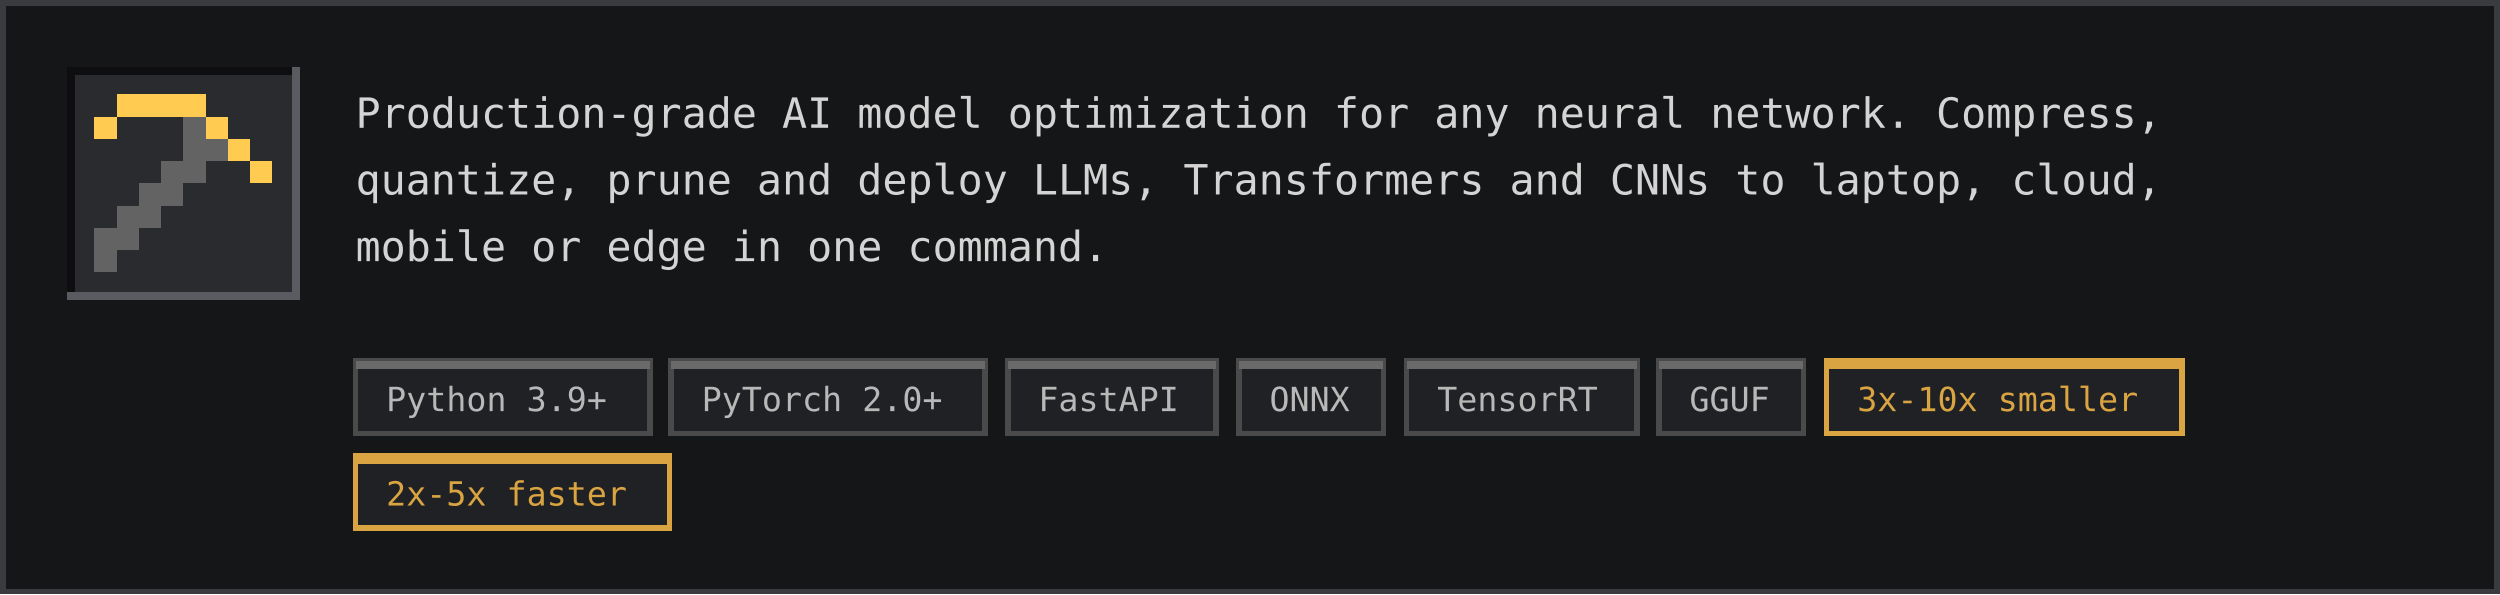
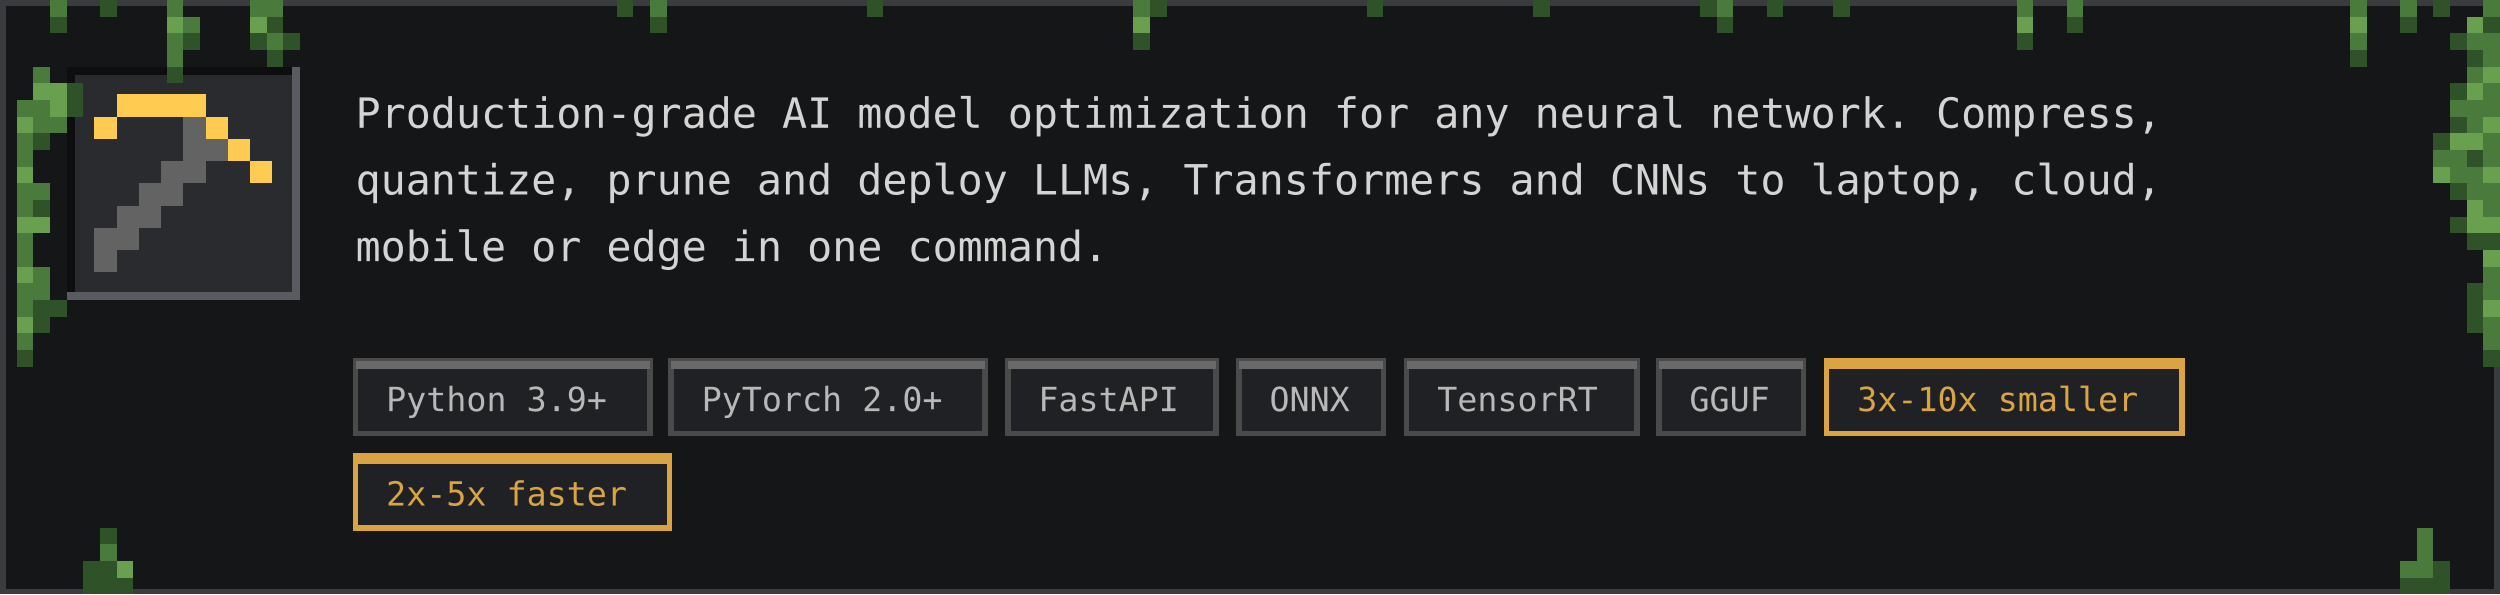
<svg xmlns="http://www.w3.org/2000/svg" width="900" height="214" viewBox="0 0 900 214" shape-rendering="crispEdges" role="img" aria-label="Production-grade AI model optimization for any neural network. Compress, quantize, prune and deploy LLMs, Transformers and CNNs to laptop, cloud, mobile or edge in one command.">
  <style />
  <rect width="900" height="214" fill="#151618" />
  <rect x="1" y="1" width="898" height="212" fill="none" stroke="#3a3b3f" stroke-width="2" />
  <rect x="24" y="24" width="84" height="84" fill="#2a2b2e" />
  <rect x="24" y="24" width="84" height="3" fill="#0e0e10" />
  <rect x="24" y="24" width="3" height="84" fill="#0e0e10" />
  <rect x="24" y="105" width="84" height="3" fill="#5a5b60" />
  <rect x="105" y="24" width="3" height="84" fill="#5a5b60" />
  <path fill="#ffcb50" d="M42 34h8v8h-8zM50 34h8v8h-8zM58 34h8v8h-8zM66 34h8v8h-8zM34 42h8v8h-8zM74 42h8v8h-8zM82 50h8v8h-8zM90 58h8v8h-8z" />
  <path fill="#636363" d="M66 42h8v8h-8zM66 50h8v8h-8zM74 50h8v8h-8zM58 58h8v8h-8zM66 58h8v8h-8zM50 66h8v8h-8zM58 66h8v8h-8zM42 74h8v8h-8zM50 74h8v8h-8zM34 82h8v8h-8zM42 82h8v8h-8zM34 90h8v8h-8z" />
  <text x="128" y="46" font-size="15" fill="#d4d4d4" font-family="'DejaVu Sans Mono',Consolas,'Courier New',monospace">Production-grade AI model optimization for any neural network. Compress,</text>
  <text x="128" y="70" font-size="15" fill="#d4d4d4" font-family="'DejaVu Sans Mono',Consolas,'Courier New',monospace">quantize, prune and deploy LLMs, Transformers and CNNs to laptop, cloud,</text>
  <text x="128" y="94" font-size="15" fill="#d4d4d4" font-family="'DejaVu Sans Mono',Consolas,'Courier New',monospace">mobile or edge in one command.</text>
  <rect x="128" y="130" width="106" height="26" fill="#202124" stroke="#4a4a4a" stroke-width="2" />
  <rect x="128" y="130" width="106" height="3" fill="#6a6a6a" />
  <text x="139" y="148" font-size="12" fill="#b8b8b8" font-family="'DejaVu Sans Mono',Consolas,'Courier New',monospace">Python 3.9+</text>
  <rect x="241.6" y="130" width="113" height="26" fill="#202124" stroke="#4a4a4a" stroke-width="2" />
  <rect x="241.6" y="130" width="113" height="3" fill="#6a6a6a" />
  <text x="252.6" y="148" font-size="12" fill="#b8b8b8" font-family="'DejaVu Sans Mono',Consolas,'Courier New',monospace">PyTorch 2.0+</text>
  <rect x="362.8" y="130" width="75" height="26" fill="#202124" stroke="#4a4a4a" stroke-width="2" />
  <rect x="362.8" y="130" width="75" height="3" fill="#6a6a6a" />
  <text x="373.8" y="148" font-size="12" fill="#b8b8b8" font-family="'DejaVu Sans Mono',Consolas,'Courier New',monospace">FastAPI</text>
  <rect x="446" y="130" width="52" height="26" fill="#202124" stroke="#4a4a4a" stroke-width="2" />
  <rect x="446" y="130" width="52" height="3" fill="#6a6a6a" />
  <text x="457" y="148" font-size="12" fill="#b8b8b8" font-family="'DejaVu Sans Mono',Consolas,'Courier New',monospace">ONNX</text>
  <rect x="506.4" y="130" width="83" height="26" fill="#202124" stroke="#4a4a4a" stroke-width="2" />
  <rect x="506.4" y="130" width="83" height="3" fill="#6a6a6a" />
  <text x="517.4" y="148" font-size="12" fill="#b8b8b8" font-family="'DejaVu Sans Mono',Consolas,'Courier New',monospace">TensorRT</text>
  <rect x="597.2" y="130" width="52" height="26" fill="#202124" stroke="#4a4a4a" stroke-width="2" />
  <rect x="597.2" y="130" width="52" height="3" fill="#6a6a6a" />
  <text x="608.2" y="148" font-size="12" fill="#b8b8b8" font-family="'DejaVu Sans Mono',Consolas,'Courier New',monospace">GGUF</text>
  <rect x="657.6" y="130" width="128" height="26" fill="#202124" stroke="#d9a441" stroke-width="2" />
  <rect x="657.6" y="130" width="128" height="3" fill="#d9a441" />
  <text x="668.6" y="148" font-size="12" fill="#d9a441" font-family="'DejaVu Sans Mono',Consolas,'Courier New',monospace">3x-10x smaller</text>
  <rect x="128" y="164" width="113" height="26" fill="#202124" stroke="#d9a441" stroke-width="2" />
  <rect x="128" y="164" width="113" height="3" fill="#d9a441" />
  <text x="139" y="182" font-size="12" fill="#d9a441" font-family="'DejaVu Sans Mono',Consolas,'Courier New',monospace">2x-5x faster</text>
+   <g id="vines">
+     <rect x="18" y="0" width="6" height="6" fill="#4a7a3c" />
+     <rect x="36" y="0" width="6" height="6" fill="#2f5229" />
+     <rect x="60" y="0" width="6" height="6" fill="#4a7a3c" />
+     <rect x="90" y="0" width="6" height="6" fill="#4a7a3c" />
+     <rect x="96" y="0" width="6" height="6" fill="#4a7a3c" />
+     <rect x="222" y="0" width="6" height="6" fill="#2f5229" />
+     <rect x="234" y="0" width="6" height="6" fill="#4a7a3c" />
+     <rect x="312" y="0" width="6" height="6" fill="#2f5229" />
+     <rect x="408" y="0" width="6" height="6" fill="#4a7a3c" />
+     <rect x="414" y="0" width="6" height="6" fill="#2f5229" />
+     <rect x="492" y="0" width="6" height="6" fill="#2f5229" />
+     <rect x="552" y="0" width="6" height="6" fill="#2f5229" />
+     <rect x="612" y="0" width="6" height="6" fill="#2f5229" />
+     <rect x="618" y="0" width="6" height="6" fill="#4a7a3c" />
+     <rect x="636" y="0" width="6" height="6" fill="#2f5229" />
+     <rect x="660" y="0" width="6" height="6" fill="#2f5229" />
+     <rect x="726" y="0" width="6" height="6" fill="#4a7a3c" />
+     <rect x="744" y="0" width="6" height="6" fill="#4a7a3c" />
+     <rect x="846" y="0" width="6" height="6" fill="#4a7a3c" />
+     <rect x="864" y="0" width="6" height="6" fill="#4a7a3c" />
+     <rect x="876" y="0" width="6" height="6" fill="#2f5229" />
+     <rect x="894" y="0" width="6" height="6" fill="#4a7a3c" />
+     <rect x="18" y="6" width="6" height="6" fill="#2f5229" />
+     <rect x="60" y="6" width="6" height="6" fill="#69a04f" />
+     <rect x="66" y="6" width="6" height="6" fill="#4a7a3c" />
+     <rect x="90" y="6" width="6" height="6" fill="#69a04f" />
+     <rect x="96" y="6" width="6" height="6" fill="#2f5229" />
+     <rect x="234" y="6" width="6" height="6" fill="#2f5229" />
+     <rect x="408" y="6" width="6" height="6" fill="#69a04f" />
+     <rect x="618" y="6" width="6" height="6" fill="#2f5229" />
+     <rect x="726" y="6" width="6" height="6" fill="#69a04f" />
+     <rect x="744" y="6" width="6" height="6" fill="#2f5229" />
+     <rect x="846" y="6" width="6" height="6" fill="#69a04f" />
+     <rect x="864" y="6" width="6" height="6" fill="#2f5229" />
+     <rect x="888" y="6" width="6" height="6" fill="#69a04f" />
+     <rect x="894" y="6" width="6" height="6" fill="#2f5229" />
+     <rect x="60" y="12" width="6" height="6" fill="#4a7a3c" />
+     <rect x="66" y="12" width="6" height="6" fill="#2f5229" />
+     <rect x="90" y="12" width="6" height="6" fill="#2f5229" />
+     <rect x="96" y="12" width="6" height="6" fill="#4a7a3c" />
+     <rect x="102" y="12" width="6" height="6" fill="#2f5229" />
+     <rect x="408" y="12" width="6" height="6" fill="#2f5229" />
+     <rect x="726" y="12" width="6" height="6" fill="#2f5229" />
+     <rect x="846" y="12" width="6" height="6" fill="#4a7a3c" />
+     <rect x="882" y="12" width="6" height="6" fill="#2f5229" />
+     <rect x="888" y="12" width="6" height="6" fill="#4a7a3c" />
+     <rect x="894" y="12" width="6" height="6" fill="#4a7a3c" />
+     <rect x="60" y="18" width="6" height="6" fill="#4a7a3c" />
+     <rect x="96" y="18" width="6" height="6" fill="#2f5229" />
+     <rect x="846" y="18" width="6" height="6" fill="#2f5229" />
+     <rect x="888" y="18" width="6" height="6" fill="#2f5229" />
+     <rect x="894" y="18" width="6" height="6" fill="#4a7a3c" />
+     <rect x="12" y="24" width="6" height="6" fill="#4a7a3c" />
+     <rect x="60" y="24" width="6" height="6" fill="#2f5229" />
+     <rect x="888" y="24" width="6" height="6" fill="#4a7a3c" />
+     <rect x="894" y="24" width="6" height="6" fill="#69a04f" />
+     <rect x="12" y="30" width="6" height="6" fill="#69a04f" />
+     <rect x="18" y="30" width="6" height="6" fill="#69a04f" />
+     <rect x="24" y="30" width="6" height="6" fill="#2f5229" />
+     <rect x="882" y="30" width="6" height="6" fill="#2f5229" />
+     <rect x="888" y="30" width="6" height="6" fill="#69a04f" />
+     <rect x="894" y="30" width="6" height="6" fill="#4a7a3c" />
+     <rect x="6" y="36" width="6" height="6" fill="#4a7a3c" />
+     <rect x="12" y="36" width="6" height="6" fill="#4a7a3c" />
+     <rect x="18" y="36" width="6" height="6" fill="#69a04f" />
+     <rect x="24" y="36" width="6" height="6" fill="#2f5229" />
+     <rect x="882" y="36" width="6" height="6" fill="#4a7a3c" />
+     <rect x="888" y="36" width="6" height="6" fill="#4a7a3c" />
+     <rect x="894" y="36" width="6" height="6" fill="#4a7a3c" />
+     <rect x="6" y="42" width="6" height="6" fill="#69a04f" />
+     <rect x="12" y="42" width="6" height="6" fill="#4a7a3c" />
+     <rect x="18" y="42" width="6" height="6" fill="#4a7a3c" />
+     <rect x="882" y="42" width="6" height="6" fill="#2f5229" />
+     <rect x="888" y="42" width="6" height="6" fill="#4a7a3c" />
+     <rect x="894" y="42" width="6" height="6" fill="#69a04f" />
+     <rect x="6" y="48" width="6" height="6" fill="#4a7a3c" />
+     <rect x="12" y="48" width="6" height="6" fill="#2f5229" />
+     <rect x="876" y="48" width="6" height="6" fill="#2f5229" />
+     <rect x="882" y="48" width="6" height="6" fill="#69a04f" />
+     <rect x="888" y="48" width="6" height="6" fill="#69a04f" />
+     <rect x="894" y="48" width="6" height="6" fill="#4a7a3c" />
+     <rect x="6" y="54" width="6" height="6" fill="#4a7a3c" />
+     <rect x="876" y="54" width="6" height="6" fill="#4a7a3c" />
+     <rect x="882" y="54" width="6" height="6" fill="#4a7a3c" />
+     <rect x="888" y="54" width="6" height="6" fill="#2f5229" />
+     <rect x="894" y="54" width="6" height="6" fill="#4a7a3c" />
+     <rect x="6" y="60" width="6" height="6" fill="#69a04f" />
+     <rect x="876" y="60" width="6" height="6" fill="#69a04f" />
+     <rect x="882" y="60" width="6" height="6" fill="#4a7a3c" />
+     <rect x="888" y="60" width="6" height="6" fill="#4a7a3c" />
+     <rect x="894" y="60" width="6" height="6" fill="#69a04f" />
+     <rect x="6" y="66" width="6" height="6" fill="#4a7a3c" />
+     <rect x="12" y="66" width="6" height="6" fill="#4a7a3c" />
+     <rect x="882" y="66" width="6" height="6" fill="#2f5229" />
+     <rect x="888" y="66" width="6" height="6" fill="#4a7a3c" />
+     <rect x="894" y="66" width="6" height="6" fill="#4a7a3c" />
+     <rect x="6" y="72" width="6" height="6" fill="#4a7a3c" />
+     <rect x="12" y="72" width="6" height="6" fill="#2f5229" />
+     <rect x="888" y="72" width="6" height="6" fill="#69a04f" />
+     <rect x="894" y="72" width="6" height="6" fill="#4a7a3c" />
+     <rect x="6" y="78" width="6" height="6" fill="#69a04f" />
+     <rect x="12" y="78" width="6" height="6" fill="#69a04f" />
+     <rect x="882" y="78" width="6" height="6" fill="#2f5229" />
+     <rect x="888" y="78" width="6" height="6" fill="#69a04f" />
+     <rect x="894" y="78" width="6" height="6" fill="#69a04f" />
+     <rect x="6" y="84" width="6" height="6" fill="#4a7a3c" />
+     <rect x="888" y="84" width="6" height="6" fill="#2f5229" />
+     <rect x="894" y="84" width="6" height="6" fill="#2f5229" />
+     <rect x="6" y="90" width="6" height="6" fill="#4a7a3c" />
+     <rect x="894" y="90" width="6" height="6" fill="#69a04f" />
+     <rect x="6" y="96" width="6" height="6" fill="#69a04f" />
+     <rect x="12" y="96" width="6" height="6" fill="#4a7a3c" />
+     <rect x="894" y="96" width="6" height="6" fill="#4a7a3c" />
+     <rect x="6" y="102" width="6" height="6" fill="#4a7a3c" />
+     <rect x="12" y="102" width="6" height="6" fill="#4a7a3c" />
+     <rect x="888" y="102" width="6" height="6" fill="#2f5229" />
+     <rect x="894" y="102" width="6" height="6" fill="#4a7a3c" />
+     <rect x="6" y="108" width="6" height="6" fill="#4a7a3c" />
+     <rect x="12" y="108" width="6" height="6" fill="#2f5229" />
+     <rect x="18" y="108" width="6" height="6" fill="#2f5229" />
+     <rect x="888" y="108" width="6" height="6" fill="#2f5229" />
+     <rect x="894" y="108" width="6" height="6" fill="#69a04f" />
+     <rect x="6" y="114" width="6" height="6" fill="#69a04f" />
+     <rect x="12" y="114" width="6" height="6" fill="#2f5229" />
+     <rect x="888" y="114" width="6" height="6" fill="#2f5229" />
+     <rect x="894" y="114" width="6" height="6" fill="#4a7a3c" />
+     <rect x="6" y="120" width="6" height="6" fill="#4a7a3c" />
+     <rect x="894" y="120" width="6" height="6" fill="#4a7a3c" />
+     <rect x="6" y="126" width="6" height="6" fill="#2f5229" />
+     <rect x="894" y="126" width="6" height="6" fill="#2f5229" />
+     <rect x="36" y="190" width="6" height="6" fill="#2f5229" />
+     <rect x="870" y="190" width="6" height="6" fill="#4a7a3c" />
+     <rect x="36" y="196" width="6" height="6" fill="#4a7a3c" />
+     <rect x="870" y="196" width="6" height="6" fill="#4a7a3c" />
+     <rect x="30" y="202" width="6" height="6" fill="#2f5229" />
+     <rect x="36" y="202" width="6" height="6" fill="#2f5229" />
+     <rect x="42" y="202" width="6" height="6" fill="#69a04f" />
+     <rect x="864" y="202" width="6" height="6" fill="#4a7a3c" />
+     <rect x="870" y="202" width="6" height="6" fill="#4a7a3c" />
+     <rect x="876" y="202" width="6" height="6" fill="#2f5229" />
+     <rect x="30" y="208" width="6" height="6" fill="#2f5229" />
+     <rect x="36" y="208" width="6" height="6" fill="#2f5229" />
+     <rect x="42" y="208" width="6" height="6" fill="#2f5229" />
+     <rect x="864" y="208" width="6" height="6" fill="#2f5229" />
+     <rect x="870" y="208" width="6" height="6" fill="#2f5229" />
+     <rect x="876" y="208" width="6" height="6" fill="#2f5229" />
+   </g>
</svg>
